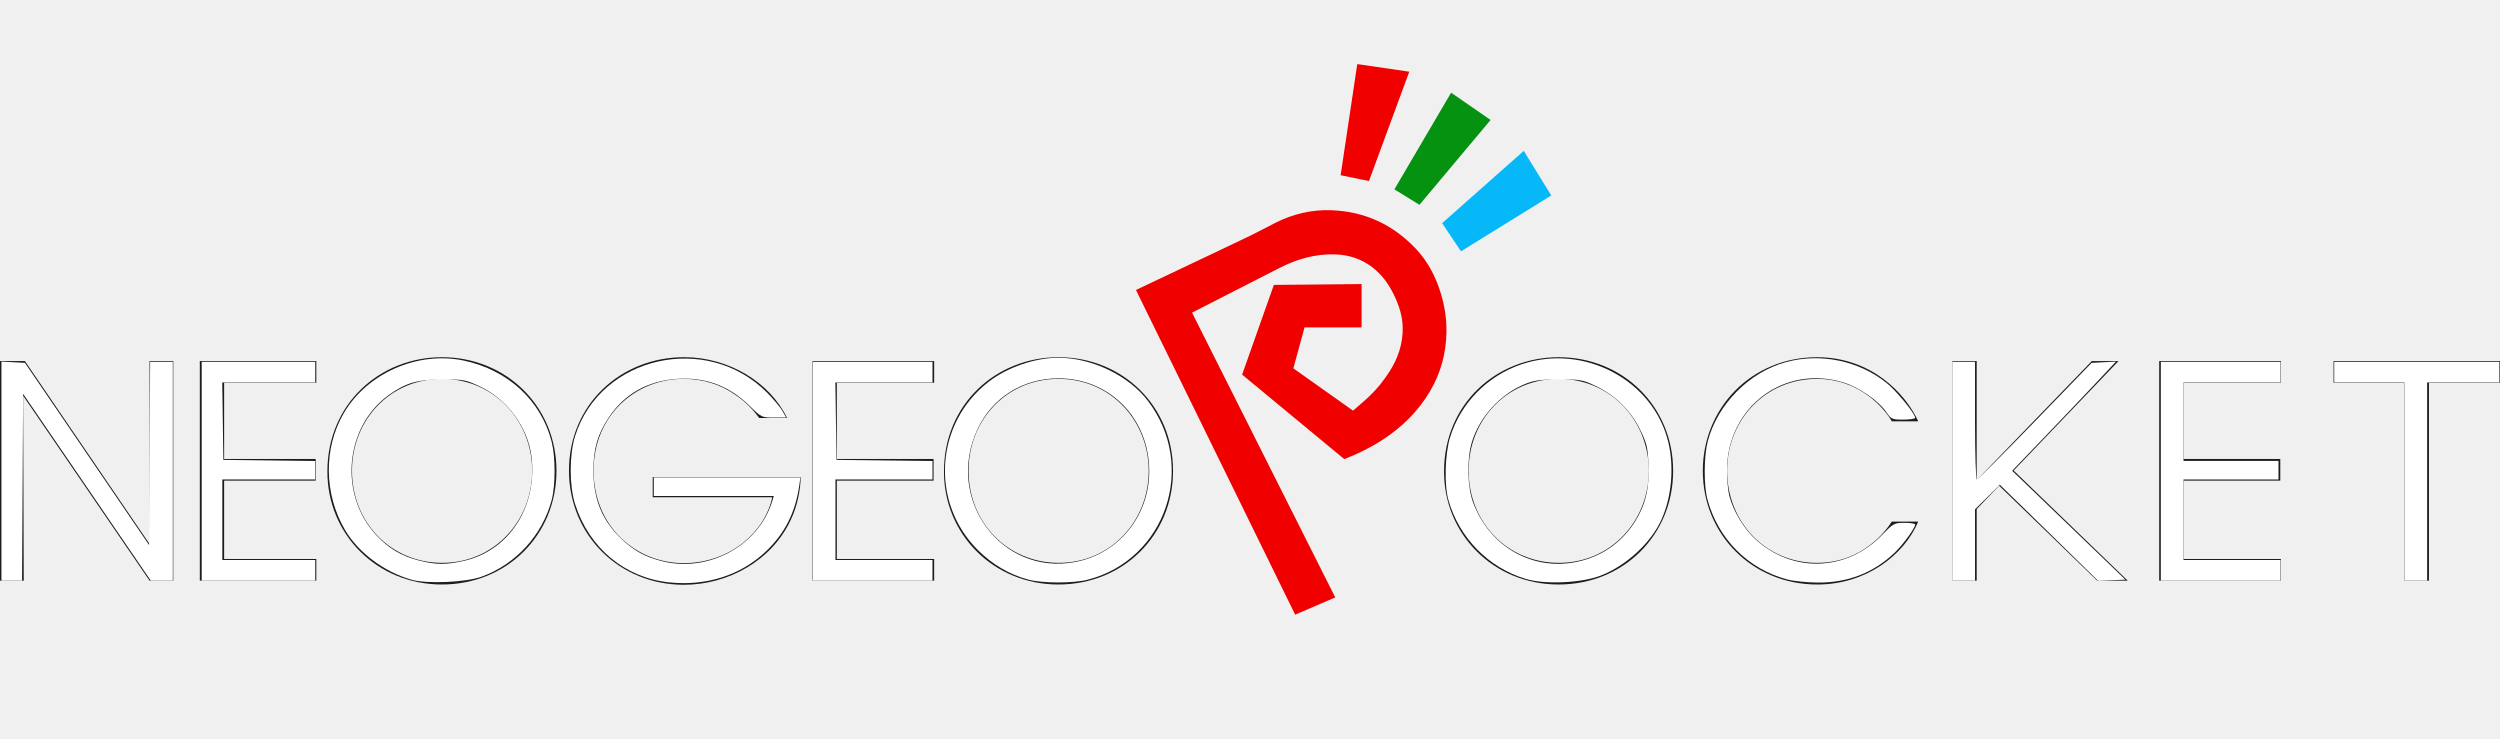
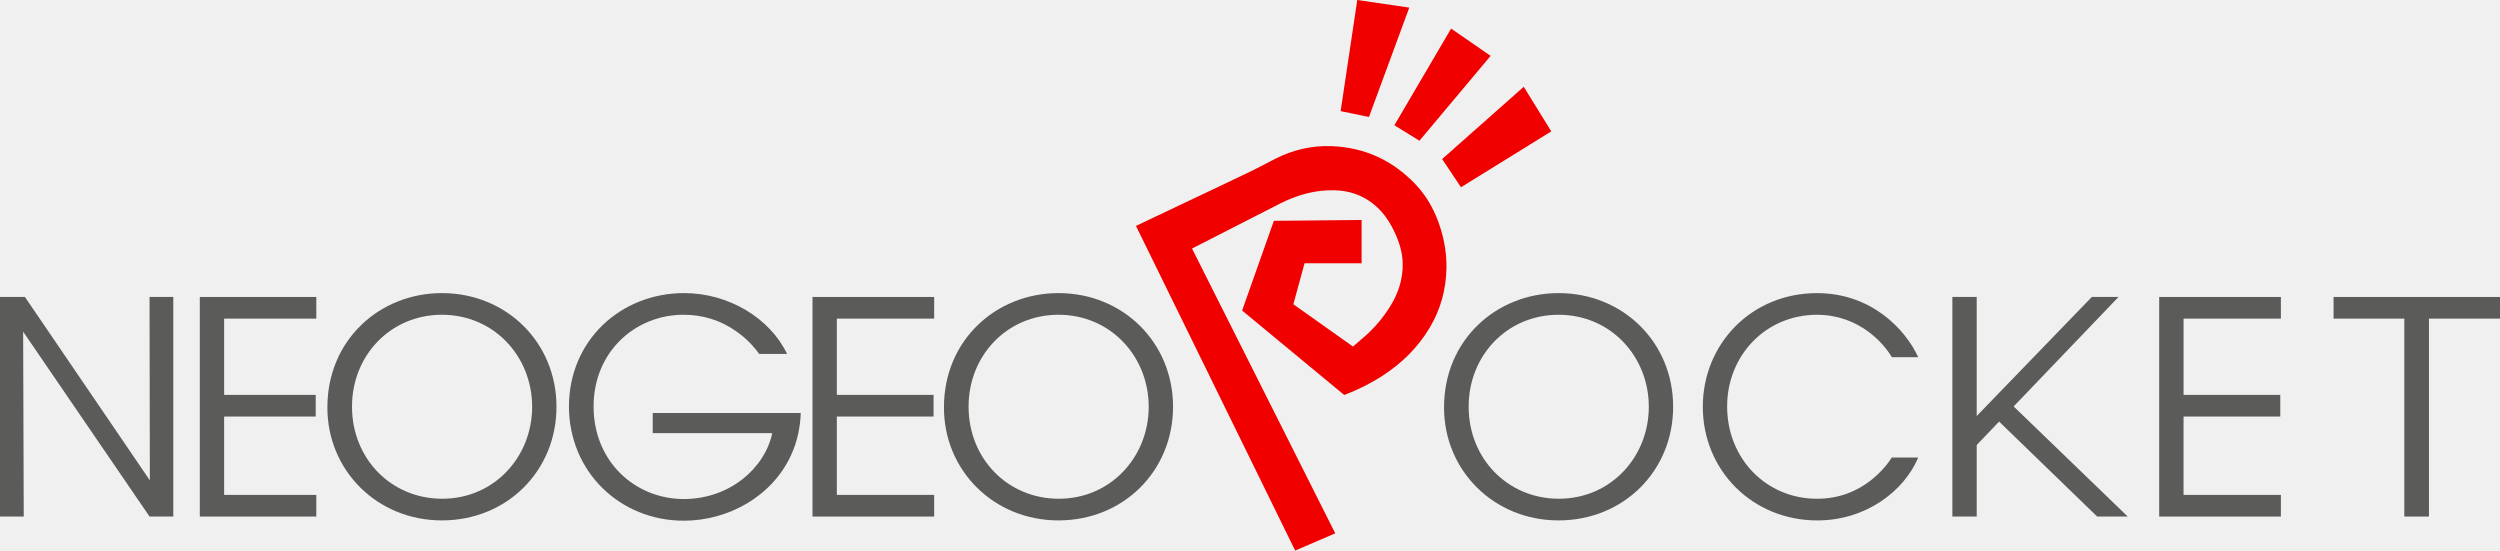
- <svg xmlns="http://www.w3.org/2000/svg" version="1.1" id="Ebene_3" x="0px" y="0px" width="566.926px" height="167.468px" viewBox="0 0 566.926 167.468" enable-background="new 0 0 566.926 167.468" xml:space="preserve">
-   <defs id="defs1262" />
-   <g id="g1257">
-     <g id="g1233">
-       <path fill="#1D1D1B" d="M33.98,123.463l-0.068-41.587h5.384v49.797h-5.384L5.249,89.75l0.135,41.924H0V81.876h5.652L33.98,123.463    z" id="path1221" />
-       <path fill="#1D1D1B" d="M45.31,81.876h26.419v4.912H50.827v17.294h20.767v4.912H50.827v17.767h20.902v4.912H45.31V81.876z" id="path1223" />
-       <path fill="#1D1D1B" d="M74.242,106.909c0-15.341,11.911-25.907,25.976-25.907c14.602,0,25.975,11.171,25.975,25.772    c0,14.604-11.305,25.773-25.975,25.773c-14.738,0-25.976-11.373-25.976-25.572V106.909z M79.827,106.774    c0,11.709,8.815,20.861,20.458,20.861c11.776,0,20.39-9.486,20.39-20.861c0-11.372-8.613-20.86-20.457-20.86    c-11.709,0-20.391,9.285-20.391,20.792V106.774z" id="path1225" />
-       <path fill="#1D1D1B" d="M172.16,94.796c-1.548-2.153-3.433-3.971-5.586-5.383c-3.23-2.221-7.133-3.5-11.574-3.5    c-10.902,0-20.39,8.344-20.39,20.792c0,12.652,9.556,20.996,20.457,20.996c5.249,0,9.892-1.815,13.324-4.508    c3.5-2.761,5.922-6.527,6.73-10.433h-27.104v-4.576h33.564c-0.067,2.896-0.74,6.527-2.221,9.624    c-4.307,9.354-14.267,14.805-24.293,14.805c-14.535,0-26.042-11.17-26.042-25.908c0-14.938,11.709-25.706,26.109-25.706    c10.094,0,19.448,5.652,23.351,13.795h-6.325V94.796L172.16,94.796z" id="path1227" />
-       <path fill="#1D1D1B" d="M184.25,81.876h27.59v4.912h-22.071v17.294h21.937v4.912h-21.937v17.767h22.071v4.912h-27.59V81.876z" id="path1229" />
-       <path fill="#1D1D1B" d="M214.061,106.909c0-15.341,11.911-25.907,25.975-25.907c14.603,0,25.975,11.171,25.975,25.772    c0,14.604-11.305,25.773-25.975,25.773c-14.737,0-25.975-11.373-25.975-25.572V106.909z M219.646,106.774    c0,11.709,8.815,20.861,20.457,20.861c11.777,0,20.39-9.486,20.39-20.861c0-11.372-8.613-20.86-20.457-20.86    c-11.709,0-20.39,9.285-20.39,20.792V106.774L219.646,106.774z" id="path1231" />
-     </g>
-     <g id="g1243">
-       <path fill="#1D1D1B" d="M327.465,106.909c0-15.341,11.91-25.907,25.977-25.907c14.604,0,25.977,11.171,25.977,25.772    c0,14.604-11.305,25.773-25.977,25.773c-14.736,0-25.977-11.373-25.977-25.572V106.909z M333.049,106.774    c0,11.709,8.816,20.861,20.459,20.861c11.777,0,20.392-9.486,20.392-20.861c0-11.372-8.612-20.86-20.458-20.86    c-11.708,0-20.393,9.285-20.393,20.792V106.774L333.049,106.774z" id="path1235" />
-       <path fill="#1D1D1B" d="M435,118.282c-3.229,7.672-11.91,14.269-22.879,14.269c-14.735,0-25.976-11.373-25.976-25.772    c0-14.2,10.97-25.774,25.905-25.774c12.314,0,20.055,8.211,22.947,14.535h-5.99c-1.684-2.959-7.334-9.623-16.957-9.623    c-11.641,0-20.389,9.22-20.389,20.794c0,11.777,8.813,20.929,20.389,20.929c10.434,0,15.746-7.47,16.957-9.354L435,118.282    L435,118.282z" id="path1237" />
-       <path fill="#1D1D1B" d="M489.643,81.876h27.594v4.912h-22.072v17.294H517.1v4.912h-21.936v17.767h22.072v4.912h-27.594V81.876    L489.643,81.876z" id="path1239" />
-       <path fill="#1D1D1B" d="M545.229,86.789H529.18v-4.912h37.746v4.912h-16.111v44.885h-5.586V86.789z" id="path1241" />
-     </g>
-     <path fill="#1D1D1B" d="M475.575,131.673h6.932l-25.871-24.968l23.783-24.831h-6.055l-26.105,26.999v-6.396V81.876h-5.518v49.797   h5.518v-16.228l5.08-5.307L475.575,131.673z" id="path1245" />
-     <path fill="none" d="M302.793,135.479c-10.838-21.554-21.646-43.05-32.46-64.562c0.06-0.042,0.108-0.083,0.163-0.11   c2.697-1.38,5.395-2.76,8.091-4.138c3.812-1.946,7.625-3.883,11.433-5.839c4.003-2.056,8.21-3.293,12.751-3.146   c3.091,0.1,5.925,0.999,8.411,2.895c2.193,1.674,3.747,3.848,4.938,6.306c1.129,2.332,1.934,4.759,1.979,7.377   c0.063,3.636-1.036,6.924-2.984,9.978c-1.307,2.041-2.797,3.92-4.545,5.584c-1.203,1.146-2.49,2.203-3.738,3.299   c-4.569-3.241-9.041-6.41-13.531-9.594c0.853-3.113,1.693-6.198,2.539-9.291c4.361,0,8.662,0,12.939,0c0-3.277,0-6.527,0-9.823   c-6.682,0.064-13.289,0.127-19.896,0.193c-2.407,6.801-4.803,13.565-7.2,20.342c7.735,6.397,15.444,12.773,23.159,19.157   c3.066-1.17,5.975-2.609,8.713-4.388c4.363-2.835,8-6.396,10.671-10.881c2.481-4.17,3.728-8.711,3.796-13.559   c0.042-3.005-0.414-5.943-1.298-8.823c-1.173-3.816-2.987-7.27-5.755-10.165c-5.189-5.433-11.553-8.353-19.081-8.621   c-4.45-0.158-8.66,0.847-12.632,2.842c-1.789,0.9-3.541,1.872-5.341,2.744c-4.01,1.939-8.04,3.837-12.062,5.748   c-3.547,1.686-7.095,3.366-10.642,5.047c-1.199,0.569-2.399,1.14-3.6,1.71c12.046,24.562,24.078,49.093,36.104,73.625   C296.762,138.075,299.749,136.79,302.793,135.479z" id="path1247" />
-     <path fill="#F10000" d="M302.793,135.479c-3.047,1.311-6.031,2.596-9.086,3.908c-12.024-24.529-24.059-49.063-36.104-73.624   c1.201-0.57,2.4-1.141,3.6-1.71c3.547-1.682,7.095-3.362,10.642-5.047c4.022-1.911,8.052-3.809,12.062-5.748   c1.799-0.872,3.551-1.844,5.34-2.744c3.973-1.996,8.183-3,12.631-2.842c7.529,0.268,13.894,3.188,19.082,8.621   c2.769,2.895,4.582,6.348,5.754,10.165c0.886,2.879,1.342,5.818,1.3,8.823c-0.067,4.849-1.313,9.39-3.796,13.559   c-2.674,4.483-6.309,8.045-10.674,10.881c-2.735,1.775-5.645,3.217-8.711,4.387c-7.715-6.383-15.424-12.759-23.158-19.157   c2.396-6.776,4.793-13.541,7.199-20.341c6.607-0.065,13.219-0.129,19.897-0.193c0,3.296,0,6.546,0,9.823c-4.278,0-8.579,0-12.94,0   c-0.846,3.093-1.688,6.178-2.539,9.292c4.49,3.183,8.961,6.352,13.531,9.592c1.248-1.094,2.535-2.152,3.739-3.299   c1.748-1.662,3.238-3.541,4.543-5.584c1.95-3.053,3.05-6.34,2.986-9.977c-0.048-2.618-0.851-5.045-1.979-7.377   c-1.188-2.458-2.742-4.632-4.937-6.306c-2.486-1.896-5.32-2.794-8.411-2.895c-4.541-0.147-8.748,1.089-12.751,3.146   c-3.806,1.956-7.621,3.893-11.433,5.839c-2.697,1.378-5.395,2.758-8.091,4.138c-0.055,0.028-0.104,0.069-0.163,0.11   C281.149,92.429,291.958,113.925,302.793,135.479z" id="path1249" />
-     <path fill="#F10000" d="M310.439,41.06c-2.162-0.445-4.265-0.879-6.423-1.324c1.257-8.395,2.514-16.788,3.773-25.202   c3.936,0.574,7.832,1.145,11.791,1.724C316.526,24.546,313.488,32.787,310.439,41.06z" id="path1251" />
-     <path fill="#07B8F9" d="M345.54,34.213c2.088,3.381,4.146,6.72,6.24,10.112c-6.818,4.222-13.635,8.44-20.472,12.671   c-1.435-2.14-2.841-4.241-4.278-6.391C333.195,45.146,339.347,39.697,345.54,34.213z" id="path1253" />
-     <path fill="#069211" d="M329.069,21.016c3.018,2.085,5.979,4.134,8.954,6.19c-5.377,6.412-10.737,12.805-16.136,19.239   c-1.889-1.165-3.76-2.319-5.684-3.507C320.475,35.663,324.752,28.371,329.069,21.016z" id="path1255" />
+ <svg xmlns="http://www.w3.org/2000/svg" version="1.2" baseProfile="tiny" id="Ebene_3" x="0px" y="0px" width="566.926px" height="124.854px" viewBox="0 0 566.926 124.854" xml:space="preserve">
+   <g>
+     <path fill="#5B5B59" d="M33.98,108.929l-0.068-41.587h5.384v49.797h-5.384L5.249,75.215l0.135,41.924H0V67.342h5.652L33.98,108.929   z" />
+     <path fill="#5B5B59" d="M45.31,67.342h26.419v4.912H50.827v17.294h20.767v4.912H50.827v17.767h20.902v4.912H45.31V67.342z" />
+     <path fill="#5B5B59" d="M74.242,92.375c0-15.341,11.911-25.908,25.976-25.908c14.602,0,25.975,11.171,25.975,25.773   c0,14.604-11.305,25.773-25.975,25.773c-14.738,0-25.976-11.373-25.976-25.572V92.375z M79.827,92.24   c0,11.709,8.815,20.86,20.458,20.86c11.776,0,20.39-9.485,20.39-20.86c0-11.373-8.613-20.861-20.457-20.861   c-11.709,0-20.391,9.286-20.391,20.792V92.24z" />
+     <path fill="#5B5B59" d="M172.16,80.262c-1.548-2.153-3.433-3.97-5.586-5.383c-3.23-2.221-7.133-3.5-11.574-3.5   c-10.902,0-20.39,8.344-20.39,20.792c0,12.652,9.556,20.996,20.457,20.996c5.249,0,9.892-1.815,13.324-4.508   c3.5-2.761,5.922-6.527,6.73-10.433h-27.104v-4.576h33.564c-0.067,2.896-0.74,6.527-2.221,9.624   c-4.307,9.354-14.267,14.805-24.293,14.805c-14.535,0-26.042-11.17-26.042-25.908c0-14.938,11.709-25.706,26.109-25.706   c10.094,0,19.448,5.653,23.351,13.795h-6.325V80.262L172.16,80.262z" />
+     <path fill="#5B5B59" d="M184.25,67.342h27.59v4.912h-22.071v17.294h21.937v4.912h-21.937v17.767h22.071v4.912h-27.59V67.342z" />
+     <path fill="#5B5B59" d="M214.061,92.375c0-15.341,11.911-25.908,25.975-25.908c14.603,0,25.975,11.171,25.975,25.773   c0,14.604-11.305,25.773-25.975,25.773c-14.737,0-25.975-11.373-25.975-25.572V92.375z M219.646,92.24   c0,11.709,8.815,20.86,20.457,20.86c11.777,0,20.39-9.485,20.39-20.86c0-11.373-8.613-20.861-20.457-20.861   c-11.709,0-20.39,9.286-20.39,20.792V92.24L219.646,92.24z" />
  </g>
-   <path style="fill:#ffffff;stroke-width:0.468" d="M 0.328,106.837 V 82.002 l 2.661,0.14 2.661,0.14 14.076,20.654 14.076,20.654 0.122,-20.771 0.122,-20.771 h 2.57 2.57 v 24.812 24.812 H 36.689 34.195 L 19.719,110.489 5.243,89.305 5.121,110.489 5,131.672 H 2.664 0.328 Z" id="path1266" />
-   <path style="fill:#ffffff;stroke-width:0.468" d="M 45.738,106.86 V 82.049 h 12.874 12.874 v 2.341 2.341 H 60.942 50.399 l 0.127,8.778 0.127,8.778 10.416,0.126 10.416,0.126 v 2.098 2.098 H 60.953 50.419 v 9.129 9.129 H 60.953 71.486 v 2.341 2.341 H 58.612 45.738 Z" id="path1268" />
-   <path style="fill:#ffffff;stroke-width:0.468" d="m 93.287,131.451 c -6.174,-1.768 -12.012,-6.138 -15.028,-11.248 -4.797,-8.129 -4.927,-18.526 -0.331,-26.45 5.287,-9.117 16.828,-14.193 27.248,-11.984 9.982,2.115 17.473,9.014 19.898,18.324 0.904,3.47 0.914,9.964 0.021,13.319 -2.127,7.995 -8.174,14.59 -15.924,17.369 -3.616,1.297 -12.403,1.668 -15.885,0.671 z m 11.908,-4.258 c 10.24,-2.329 16.665,-12.196 15.345,-23.567 -0.771,-6.643 -5.496,-13.092 -11.728,-16.008 -3.17,-1.483 -3.697,-1.584 -8.3,-1.587 -5.788,-0.003 -8.456,0.76 -12.318,3.525 -10.028,7.181 -11.404,22.674 -2.827,31.844 2.782,2.974 5.593,4.65 9.527,5.678 3.86,1.009 6.253,1.036 10.301,0.115 z" id="path1270" />
-   <path style="fill:#ffffff;stroke-width:0.468" d="m 151.726,132.063 c -10.041,-1.064 -18.129,-7.79 -21.299,-17.713 -1.346,-4.215 -1.347,-11.215 -0.002,-15.483 5.724,-18.157 29.91,-23.601 43.548,-9.803 1.436,1.453 2.992,3.313 3.457,4.133 l 0.846,1.491 h -2.786 c -2.759,0 -2.812,-0.025 -5.543,-2.692 -4.67,-4.559 -10.035,-6.532 -16.518,-6.074 -6.615,0.467 -11.786,3.397 -15.348,8.698 -2.571,3.826 -3.545,7.212 -3.519,12.24 0.034,6.53 2.062,11.34 6.547,15.522 2.739,2.555 5.162,3.877 8.875,4.844 10.629,2.768 22.116,-3.48 25.177,-13.696 l 0.316,-1.053 H 161.87 148.262 v -2.107 -2.107 h 16.625 16.625 l -0.29,1.99 c -0.887,6.08 -3.34,10.85 -7.668,14.91 -5.674,5.323 -13.465,7.785 -21.828,6.899 z" id="path1272" />
-   <path style="fill:#ffffff;stroke-width:0.468" d="M 184.309,106.86 V 82.049 h 13.576 13.576 v 2.341 2.341 h -11.012 -11.012 l 0.127,8.778 0.127,8.778 10.884,0.126 10.884,0.126 v 2.098 2.098 h -11.001 -11.001 v 9.129 9.129 h 11.001 11.001 v 2.341 2.341 h -13.576 -13.576 z" id="path1274" />
-   <path style="fill:#ffffff;stroke-width:0.468" d="m 233.125,131.42 c -4.224,-1.138 -8.128,-3.437 -11.404,-6.716 -10.824,-10.835 -9.671,-28.713 2.457,-38.11 4.264,-3.304 10.528,-5.465 15.84,-5.465 7.553,0 15.91,4.02 20.276,9.755 11.243,14.766 4.152,35.941 -13.583,40.56 -3.326,0.866 -10.328,0.854 -13.587,-0.023 z m 10.69,-3.971 c 9.826,-1.864 16.802,-10.406 16.802,-20.575 0,-11.959 -8.909,-21.08 -20.591,-21.08 -8.069,0 -15.003,4.352 -18.358,11.522 -7.435,15.889 5.372,33.315 22.147,30.134 z" id="path1276" />
-   <path style="fill:#ffffff;stroke-width:0.468" d="m 346.054,131.294 c -8.478,-2.52 -15.145,-9.301 -17.591,-17.892 -0.981,-3.445 -0.789,-10.465 0.39,-14.286 2.388,-7.736 8.494,-13.938 16.282,-16.536 14.154,-4.722 29.885,3.697 33.202,17.769 1.336,5.668 0.738,12.334 -1.57,17.483 -2.371,5.29 -8.063,10.518 -13.853,12.722 -4.378,1.667 -12.537,2.025 -16.861,0.739 z m 11.564,-3.889 c 5.492,-1.155 10.01,-4.25 13.034,-8.929 2.49,-3.853 3.417,-7.692 3.178,-13.157 -0.173,-3.96 -0.379,-4.812 -1.915,-7.92 -2.135,-4.32 -5.678,-7.798 -10.057,-9.873 -2.969,-1.407 -3.481,-1.498 -8.314,-1.489 -4.221,0.008 -5.614,0.197 -7.724,1.05 -5.534,2.236 -10.311,7.451 -12.037,13.142 -1.197,3.945 -1.046,10.297 0.331,13.887 3.815,9.949 13.458,15.401 23.504,13.289 z" id="path1278" />
-   <path style="fill:#ffffff;stroke-width:0.468" d="m 405.275,131.395 c -8.885,-2.358 -15.694,-9.213 -18.091,-18.212 -0.839,-3.152 -0.799,-9.712 0.082,-13.091 2.192,-8.415 9.432,-15.735 17.787,-17.983 7.819,-2.104 16.356,-0.343 22.718,4.686 2.198,1.738 6.529,7.008 6.529,7.946 0,0.229 -1.211,0.415 -2.692,0.413 -2.575,-0.003 -2.743,-0.078 -3.862,-1.724 -1.72,-2.528 -6.18,-5.61 -9.691,-6.694 -13.465,-4.159 -26.387,5.563 -26.426,19.882 -0.006,2.103 0.237,4.755 0.541,5.895 0.921,3.461 3.295,7.381 5.928,9.787 8.435,7.71 20.603,7.312 28.649,-0.937 2.637,-2.704 2.811,-2.798 5.142,-2.798 1.327,0 2.412,0.169 2.412,0.376 0,0.816 -2.801,4.642 -4.74,6.475 -4.768,4.508 -10.558,6.742 -17.345,6.694 -2.401,-0.017 -5.524,-0.338 -6.94,-0.714 z" id="path1280" />
-   <path style="fill:#ffffff;stroke-width:0.468" d="M 442.727,106.86 V 82.049 h 2.575 2.575 v 13.342 c 0,7.338 0.182,13.342 0.405,13.342 0.223,0 6.174,-5.951 13.225,-13.225 l 12.82,-13.225 2.754,-0.141 2.754,-0.141 -4.158,4.443 c -2.287,2.444 -7.583,8.012 -11.768,12.375 l -7.609,7.932 12.831,12.344 12.831,12.344 -3.086,0.14 -3.086,0.14 -6.583,-6.462 c -3.621,-3.554 -8.636,-8.457 -11.145,-10.896 l -4.562,-4.434 -2.812,2.782 -2.812,2.782 v 8.09 8.09 h -2.575 -2.575 z" id="path1282" />
-   <path style="fill:#ffffff;stroke-width:0.468" d="M 490.009,106.86 V 82.049 h 13.576 13.576 v 2.341 2.341 h -11.001 -11.001 v 8.895 8.895 h 10.767 10.767 v 2.107 2.107 h -10.767 -10.767 v 9.129 9.129 h 11.001 11.001 v 2.341 2.341 h -13.576 -13.576 z" id="path1284" />
-   <path style="fill:#ffffff;stroke-width:0.468" d="M 545.251,109.201 V 86.73 h -7.958 -7.958 v -2.341 -2.341 h 18.726 18.726 v 2.341 2.341 h -8.193 -8.193 v 22.471 22.471 h -2.575 -2.575 z" id="path1286" />
+   <g>
+     <path fill="#5B5B59" d="M327.465,92.375c0-15.341,11.91-25.908,25.977-25.908c14.604,0,25.977,11.171,25.977,25.773   c0,14.604-11.305,25.773-25.977,25.773c-14.736,0-25.977-11.373-25.977-25.572V92.375z M333.049,92.24   c0,11.709,8.816,20.86,20.459,20.86c11.777,0,20.393-9.485,20.393-20.86c0-11.373-8.613-20.861-20.459-20.861   c-11.707,0-20.393,9.286-20.393,20.792V92.24L333.049,92.24z" />
+     <path fill="#5B5B59" d="M435,103.748c-3.229,7.672-11.91,14.268-22.879,14.268c-14.736,0-25.975-11.373-25.975-25.772   c0-14.2,10.969-25.774,25.906-25.774c12.314,0,20.053,8.21,22.947,14.535h-5.99c-1.684-2.96-7.334-9.623-16.957-9.623   c-11.641,0-20.389,9.219-20.389,20.793c0,11.777,8.813,20.929,20.389,20.929c10.432,0,15.746-7.47,16.957-9.354L435,103.748   L435,103.748z" />
+     <path fill="#5B5B59" d="M489.643,67.342h27.594v4.912h-22.072v17.294H517.1v4.912h-21.936v17.767h22.072v4.912h-27.594V67.342   L489.643,67.342z" />
+     <path fill="#5B5B59" d="M545.229,72.254H529.18v-4.912h37.746v4.912h-16.111v44.885h-5.586V72.254z" />
+   </g>
+   <path fill="#5B5B59" d="M475.575,117.139h6.932l-25.871-24.968l23.783-24.83h-6.055l-26.105,26.998v-6.396V67.342h-5.518v49.797  h5.518v-16.228l5.08-5.307L475.575,117.139z" />
+   <path fill="none" d="M302.793,120.945c-10.838-21.554-21.646-43.05-32.46-64.561c0.06-0.042,0.108-0.083,0.163-0.11  c2.697-1.38,5.395-2.76,8.091-4.138c3.812-1.946,7.625-3.883,11.433-5.839c4.003-2.056,8.21-3.293,12.751-3.146  c3.091,0.101,5.925,0.999,8.411,2.896c2.193,1.674,3.746,3.848,4.938,6.306c1.129,2.332,1.932,4.759,1.979,7.377  c0.063,3.637-1.035,6.924-2.984,9.978c-1.307,2.042-2.797,3.921-4.545,5.584c-1.203,1.146-2.49,2.204-3.738,3.299  c-4.57-3.241-9.041-6.41-13.531-9.593c0.852-3.113,1.693-6.198,2.539-9.291c4.361,0,8.662,0,12.939,0c0-3.277,0-6.527,0-9.823  c-6.682,0.063-13.289,0.127-19.896,0.193c-2.408,6.801-4.803,13.564-7.201,20.342c7.736,6.397,15.445,12.773,23.16,19.157  c3.066-1.17,5.975-2.609,8.711-4.388c4.365-2.835,8-6.396,10.672-10.881c2.482-4.169,3.727-8.71,3.797-13.559  c0.041-3.005-0.414-5.943-1.299-8.823c-1.172-3.816-2.986-7.271-5.754-10.165c-5.189-5.433-11.553-8.353-19.082-8.621  c-4.45-0.158-8.66,0.847-12.631,2.842c-1.789,0.9-3.541,1.872-5.342,2.744c-4.01,1.939-8.04,3.837-12.062,5.748  c-3.547,1.687-7.095,3.366-10.642,5.047c-1.199,0.569-2.399,1.141-3.6,1.71c12.046,24.562,24.078,49.094,36.104,73.624  C296.762,123.541,299.749,122.255,302.793,120.945z" />
+   <path fill="#F10000" d="M302.793,120.945c-3.047,1.312-6.031,2.597-9.086,3.909c-12.024-24.529-24.058-49.063-36.104-73.624  c1.201-0.569,2.4-1.141,3.6-1.71c3.547-1.682,7.095-3.361,10.642-5.047c4.022-1.911,8.052-3.809,12.062-5.748  c1.801-0.872,3.553-1.844,5.342-2.744c3.971-1.996,8.181-3,12.631-2.842c7.529,0.269,13.893,3.188,19.082,8.621  c2.768,2.895,4.582,6.348,5.754,10.165c0.883,2.879,1.34,5.818,1.297,8.823c-0.068,4.849-1.313,9.39-3.795,13.559  c-2.672,4.484-6.307,8.045-10.672,10.881c-2.736,1.776-5.645,3.217-8.711,4.387c-7.715-6.383-15.424-12.759-23.16-19.156  c2.398-6.777,4.793-13.541,7.201-20.342c6.606-0.065,13.217-0.13,19.896-0.193c0,3.296,0,6.546,0,9.823c-4.277,0-8.579,0-12.939,0  c-0.846,3.093-1.688,6.178-2.539,9.291c4.49,3.183,8.961,6.352,13.531,9.593c1.248-1.095,2.535-2.153,3.738-3.299  c1.748-1.663,3.238-3.542,4.543-5.584c1.949-3.054,3.051-6.341,2.986-9.978c-0.049-2.618-0.852-5.045-1.979-7.377  c-1.189-2.458-2.742-4.632-4.938-6.306c-2.486-1.896-5.32-2.794-8.411-2.896c-4.541-0.146-8.748,1.09-12.751,3.146  c-3.807,1.956-7.621,3.893-11.433,5.839c-2.697,1.378-5.395,2.758-8.091,4.138c-0.055,0.028-0.104,0.069-0.163,0.11  C281.149,77.895,291.958,99.391,302.793,120.945z" />
+   <path fill="#F10000" d="M310.44,26.526c-2.162-0.444-4.266-0.879-6.424-1.323C305.273,16.807,306.53,8.414,307.79,0  c3.936,0.574,7.832,1.145,11.791,1.724C316.526,10.012,313.489,18.253,310.44,26.526z" />
+   <path fill="#F10000" d="M345.54,19.679c2.088,3.381,4.146,6.72,6.24,10.112c-6.818,4.222-13.635,8.439-20.473,12.671  c-1.434-2.141-2.84-4.241-4.277-6.392C333.196,30.612,339.346,25.163,345.54,19.679z" />
+   <path fill="#F10000" d="M329.069,6.482c3.018,2.085,5.979,4.135,8.955,6.19c-5.377,6.412-10.738,12.805-16.137,19.239  c-1.889-1.165-3.76-2.319-5.684-3.508C320.475,21.129,324.752,13.837,329.069,6.482z" />
</svg>
